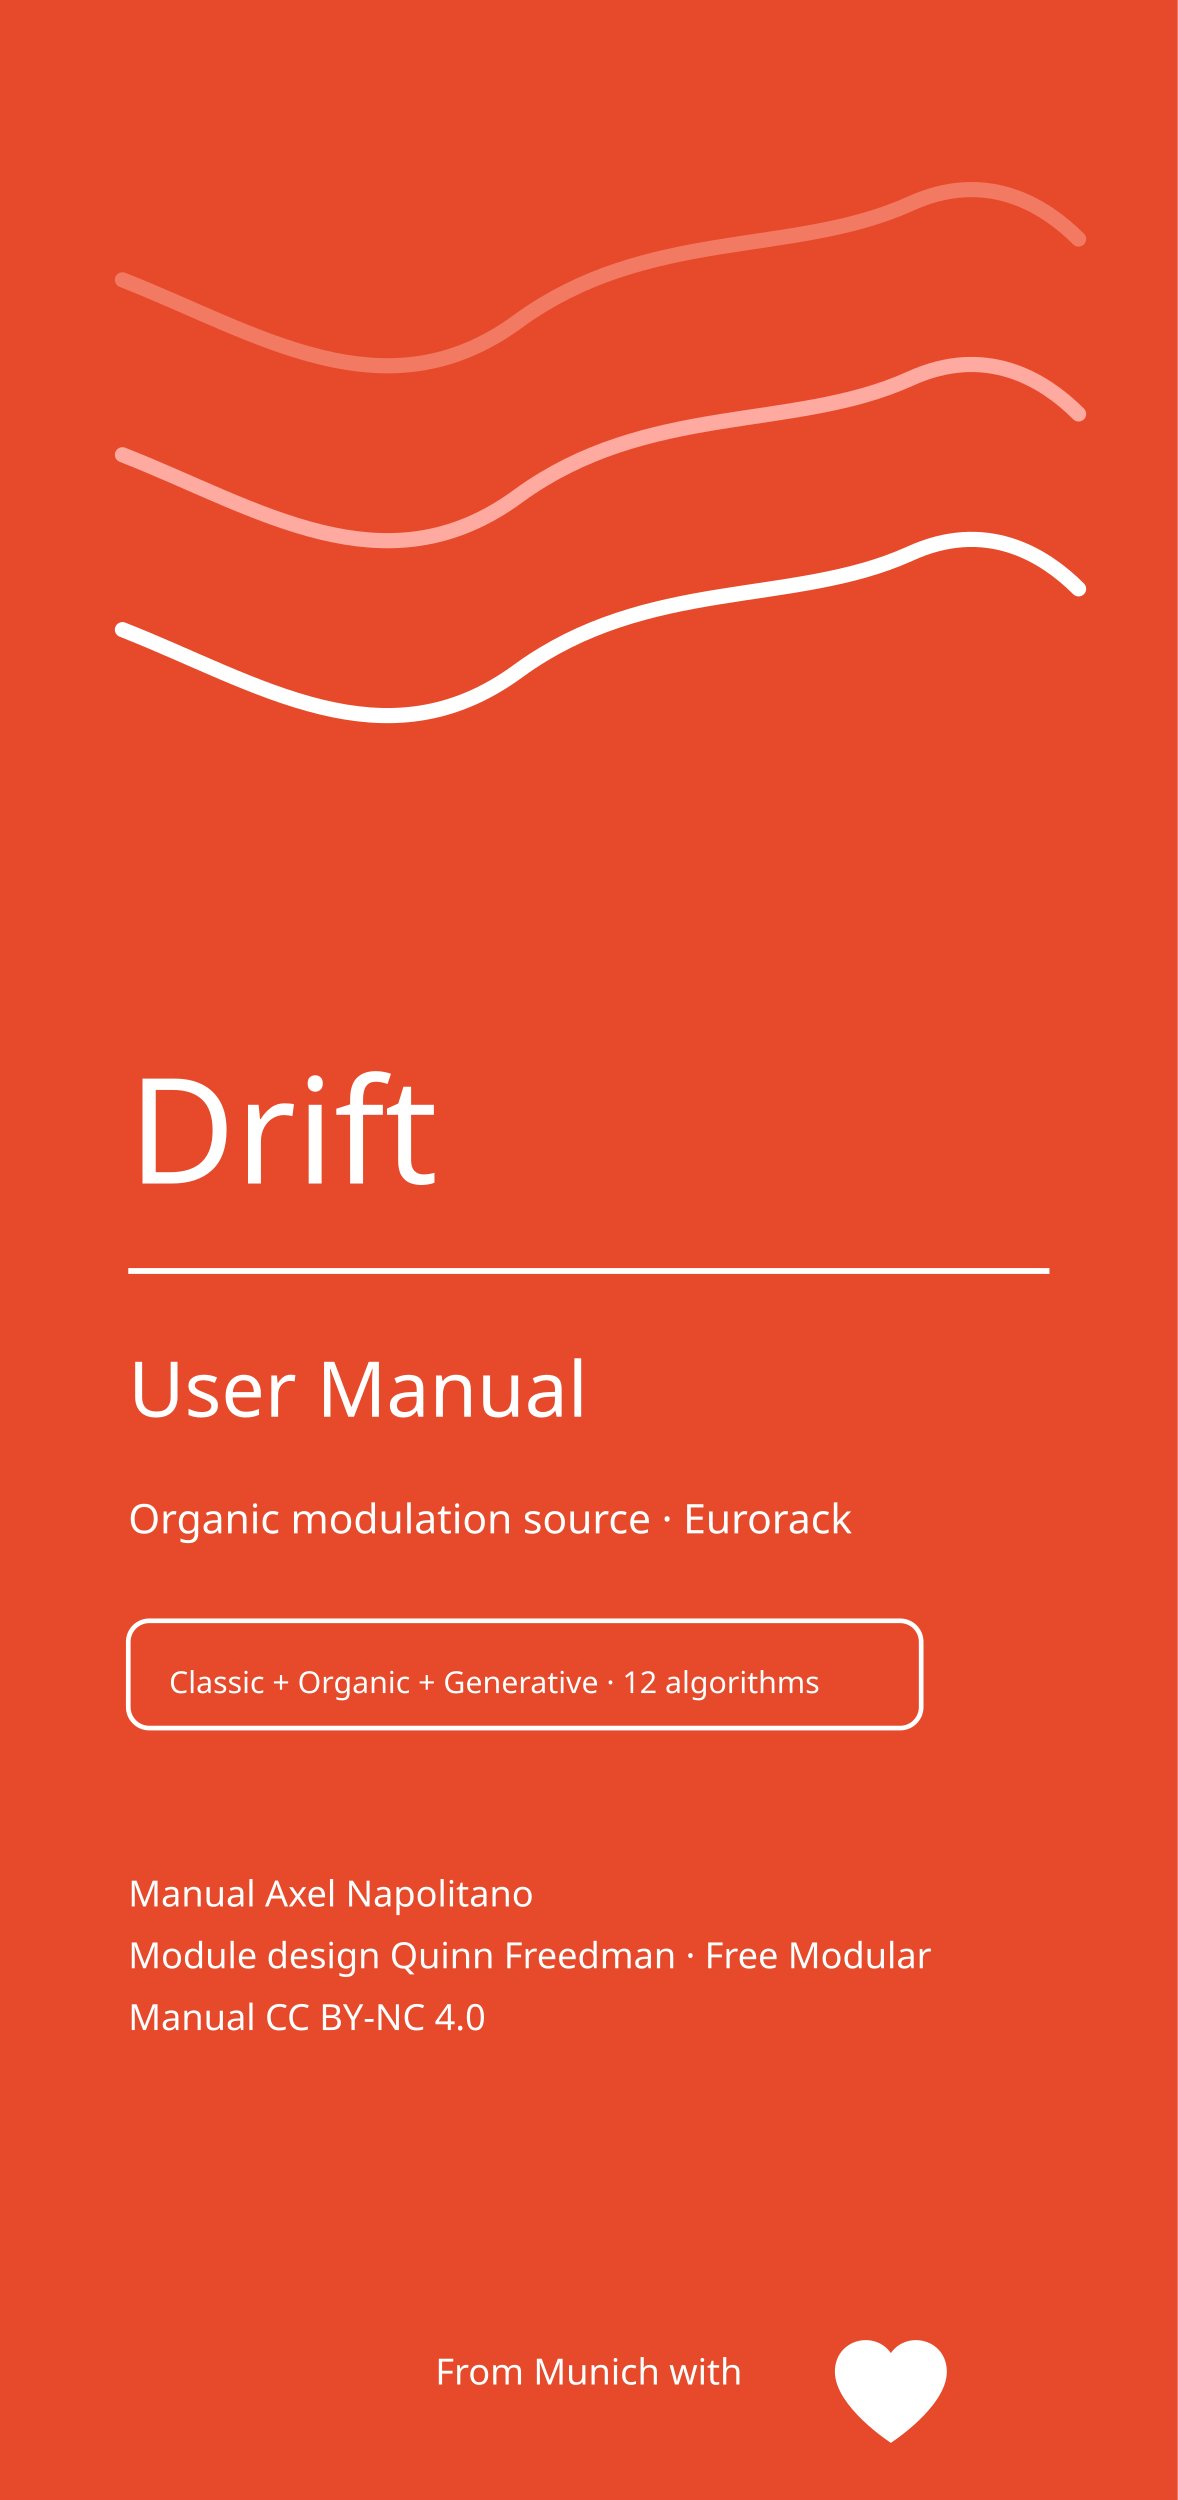
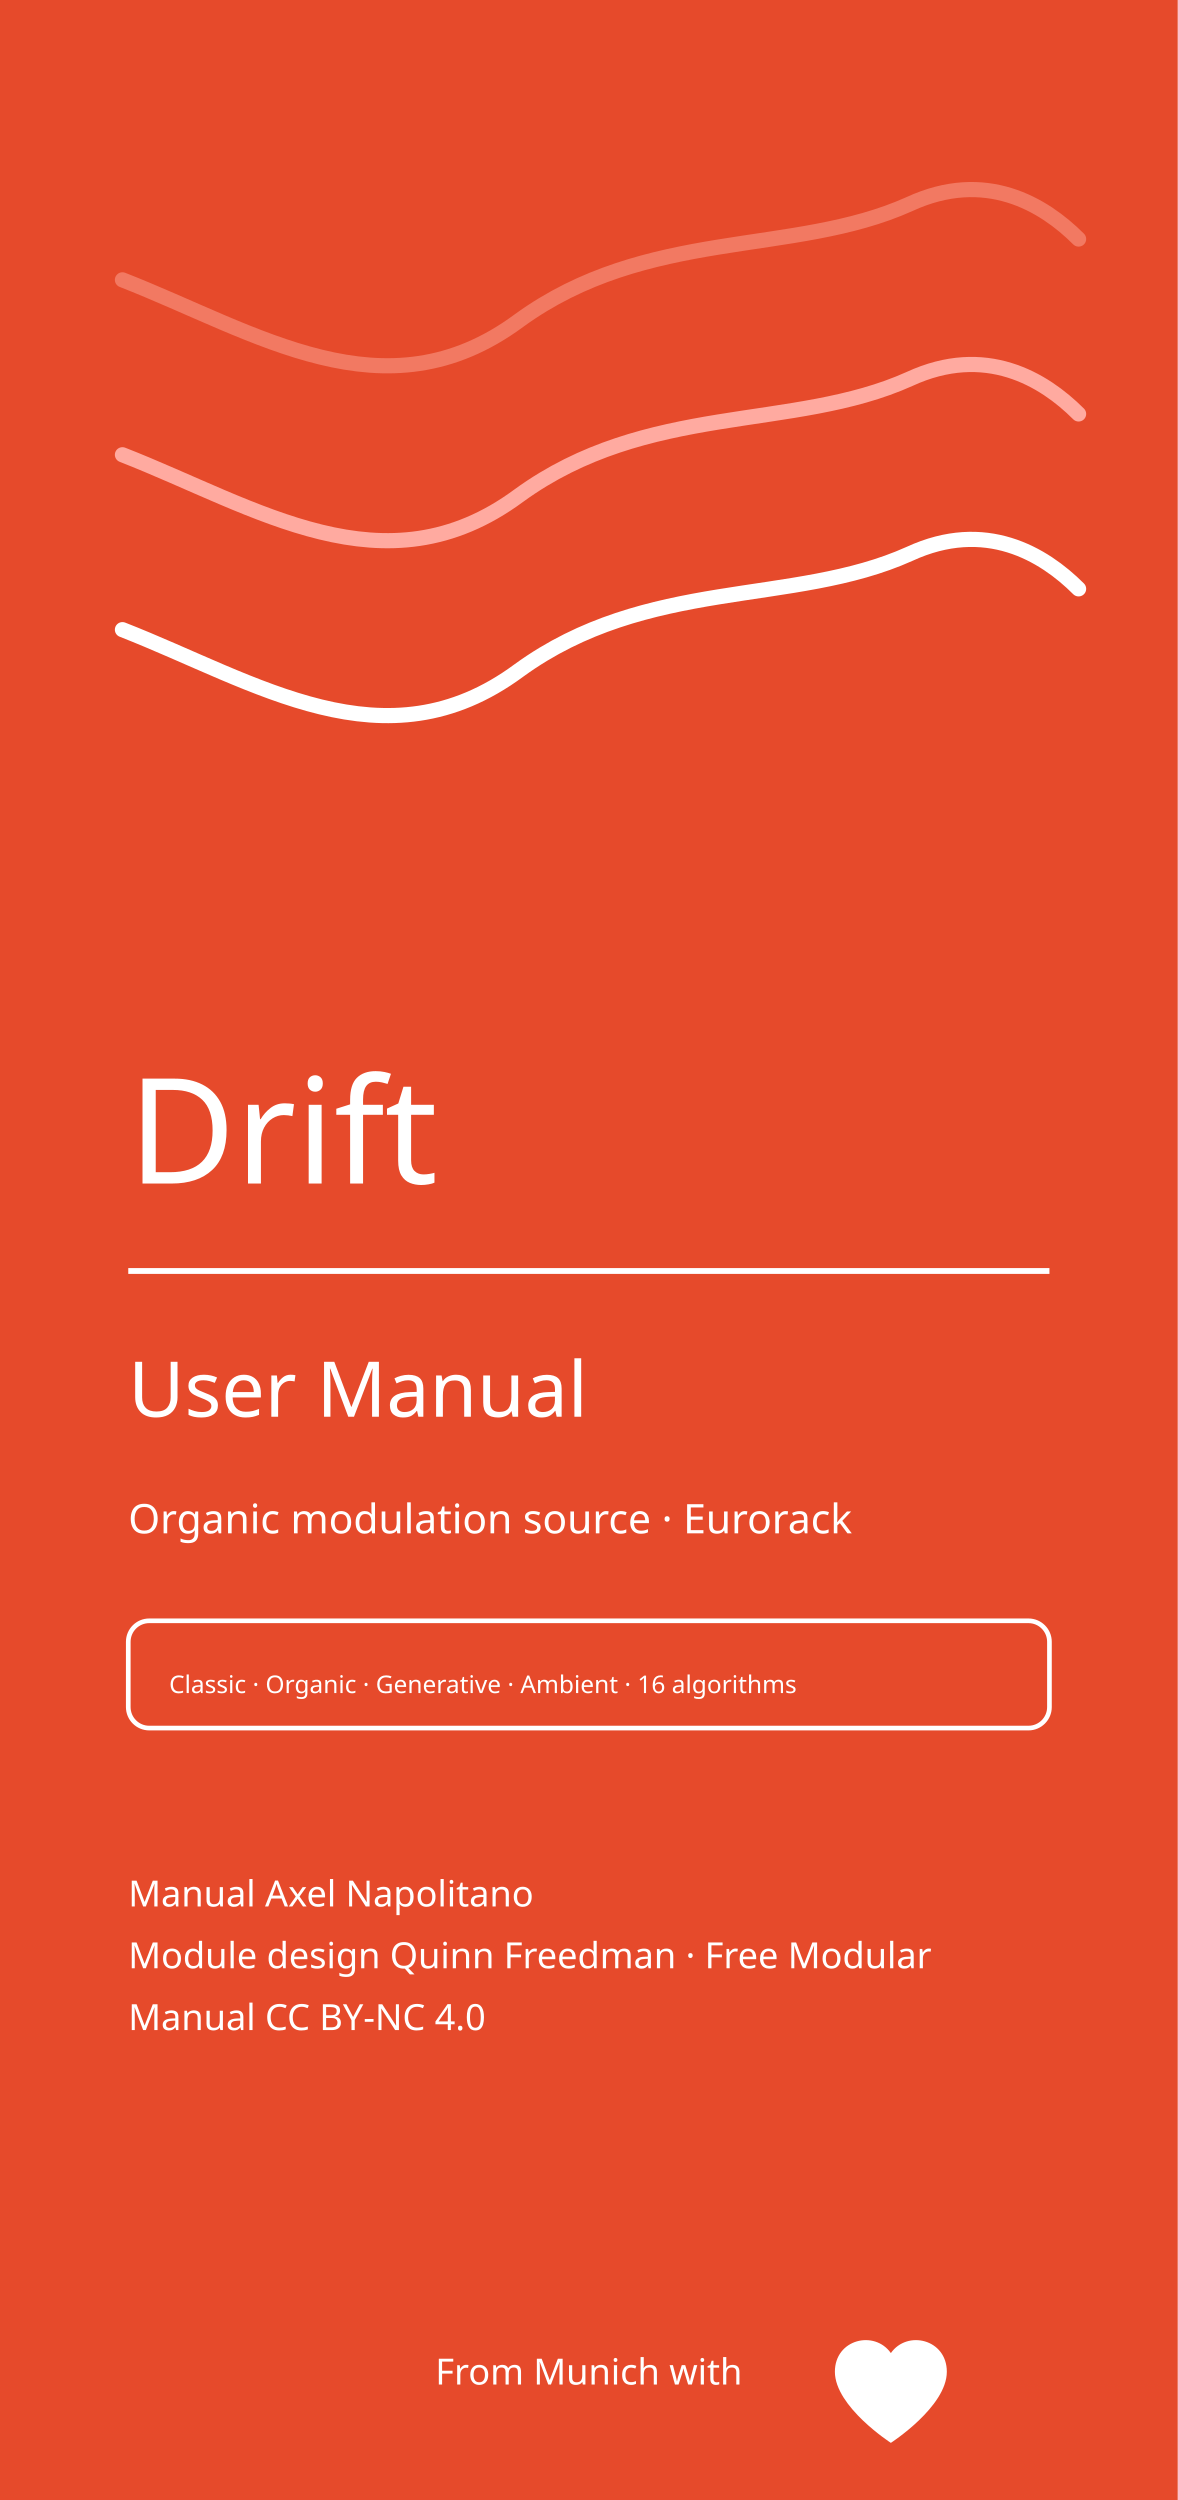
<svg xmlns="http://www.w3.org/2000/svg" viewBox="0 0 1010 2144" role="img" aria-label="Drift user manual front cover">
  <rect width="1010" height="2144" fill="#e64a2b" />
  <g fill="none" stroke-linecap="round" stroke-linejoin="round">
    <path d="M105 240 C220 285 330 360 445 275 C555 195 680 220 780 175 C845 145 895 175 925 205" stroke="#f27962" stroke-width="13" />
    <path d="M105 390 C220 435 330 510 445 425 C555 345 680 370 780 325 C845 295 895 325 925 355" stroke="#ffaaa0" stroke-width="13" />
    <path d="M105 540 C220 585 330 660 445 575 C555 495 680 520 780 475 C845 445 895 475 925 505" stroke="#ffffff" stroke-width="13" />
  </g>
  <g fill="#ffffff" font-family="Ubuntu, sans-serif">
    <text x="110" y="1015" font-size="126" font-weight="300">Drift</text>
    <line x1="110" y1="1090" x2="900" y2="1090" stroke="#ffffff" stroke-width="5" />
    <text x="110" y="1215" font-size="66" font-weight="400">User Manual</text>
    <text x="110" y="1315" font-size="35" font-weight="300">Organic modulation source · Eurorack</text>
-     <rect x="110" y="1390" width="680" height="92" rx="18" fill="none" stroke="#ffffff" stroke-width="4" />
-     <text x="145" y="1452" font-size="26" font-weight="500">Classic + Organic + Generative · 12 algorithms</text>
+     <rect x="110" y="1390" width="790" height="92" rx="18" fill="none" stroke="#ffffff" stroke-width="4" />
+     <text x="145" y="1452" font-size="21" font-weight="500">Classic · Organic · Generative · Ambient · 16 algorithms</text>
    <text x="110" y="1635" font-size="31" font-weight="300">Manual  Axel Napolitano</text>
    <text x="110" y="1688" font-size="31" font-weight="300">Module design  Quinn Freedman · Free Modular</text>
    <text x="110" y="1741" font-size="31" font-weight="300">Manual  CC BY-NC 4.0</text>
    <text x="505" y="2045" text-anchor="middle" font-size="31" font-weight="500">From Munich with</text>
    <path d="M764 2018 C750 1998 716 2006 716 2034 C716 2064 764 2095 764 2095 C764 2095 812 2064 812 2034 C812 2006 778 1998 764 2018Z" fill="#ffffff" />
  </g>
</svg>
